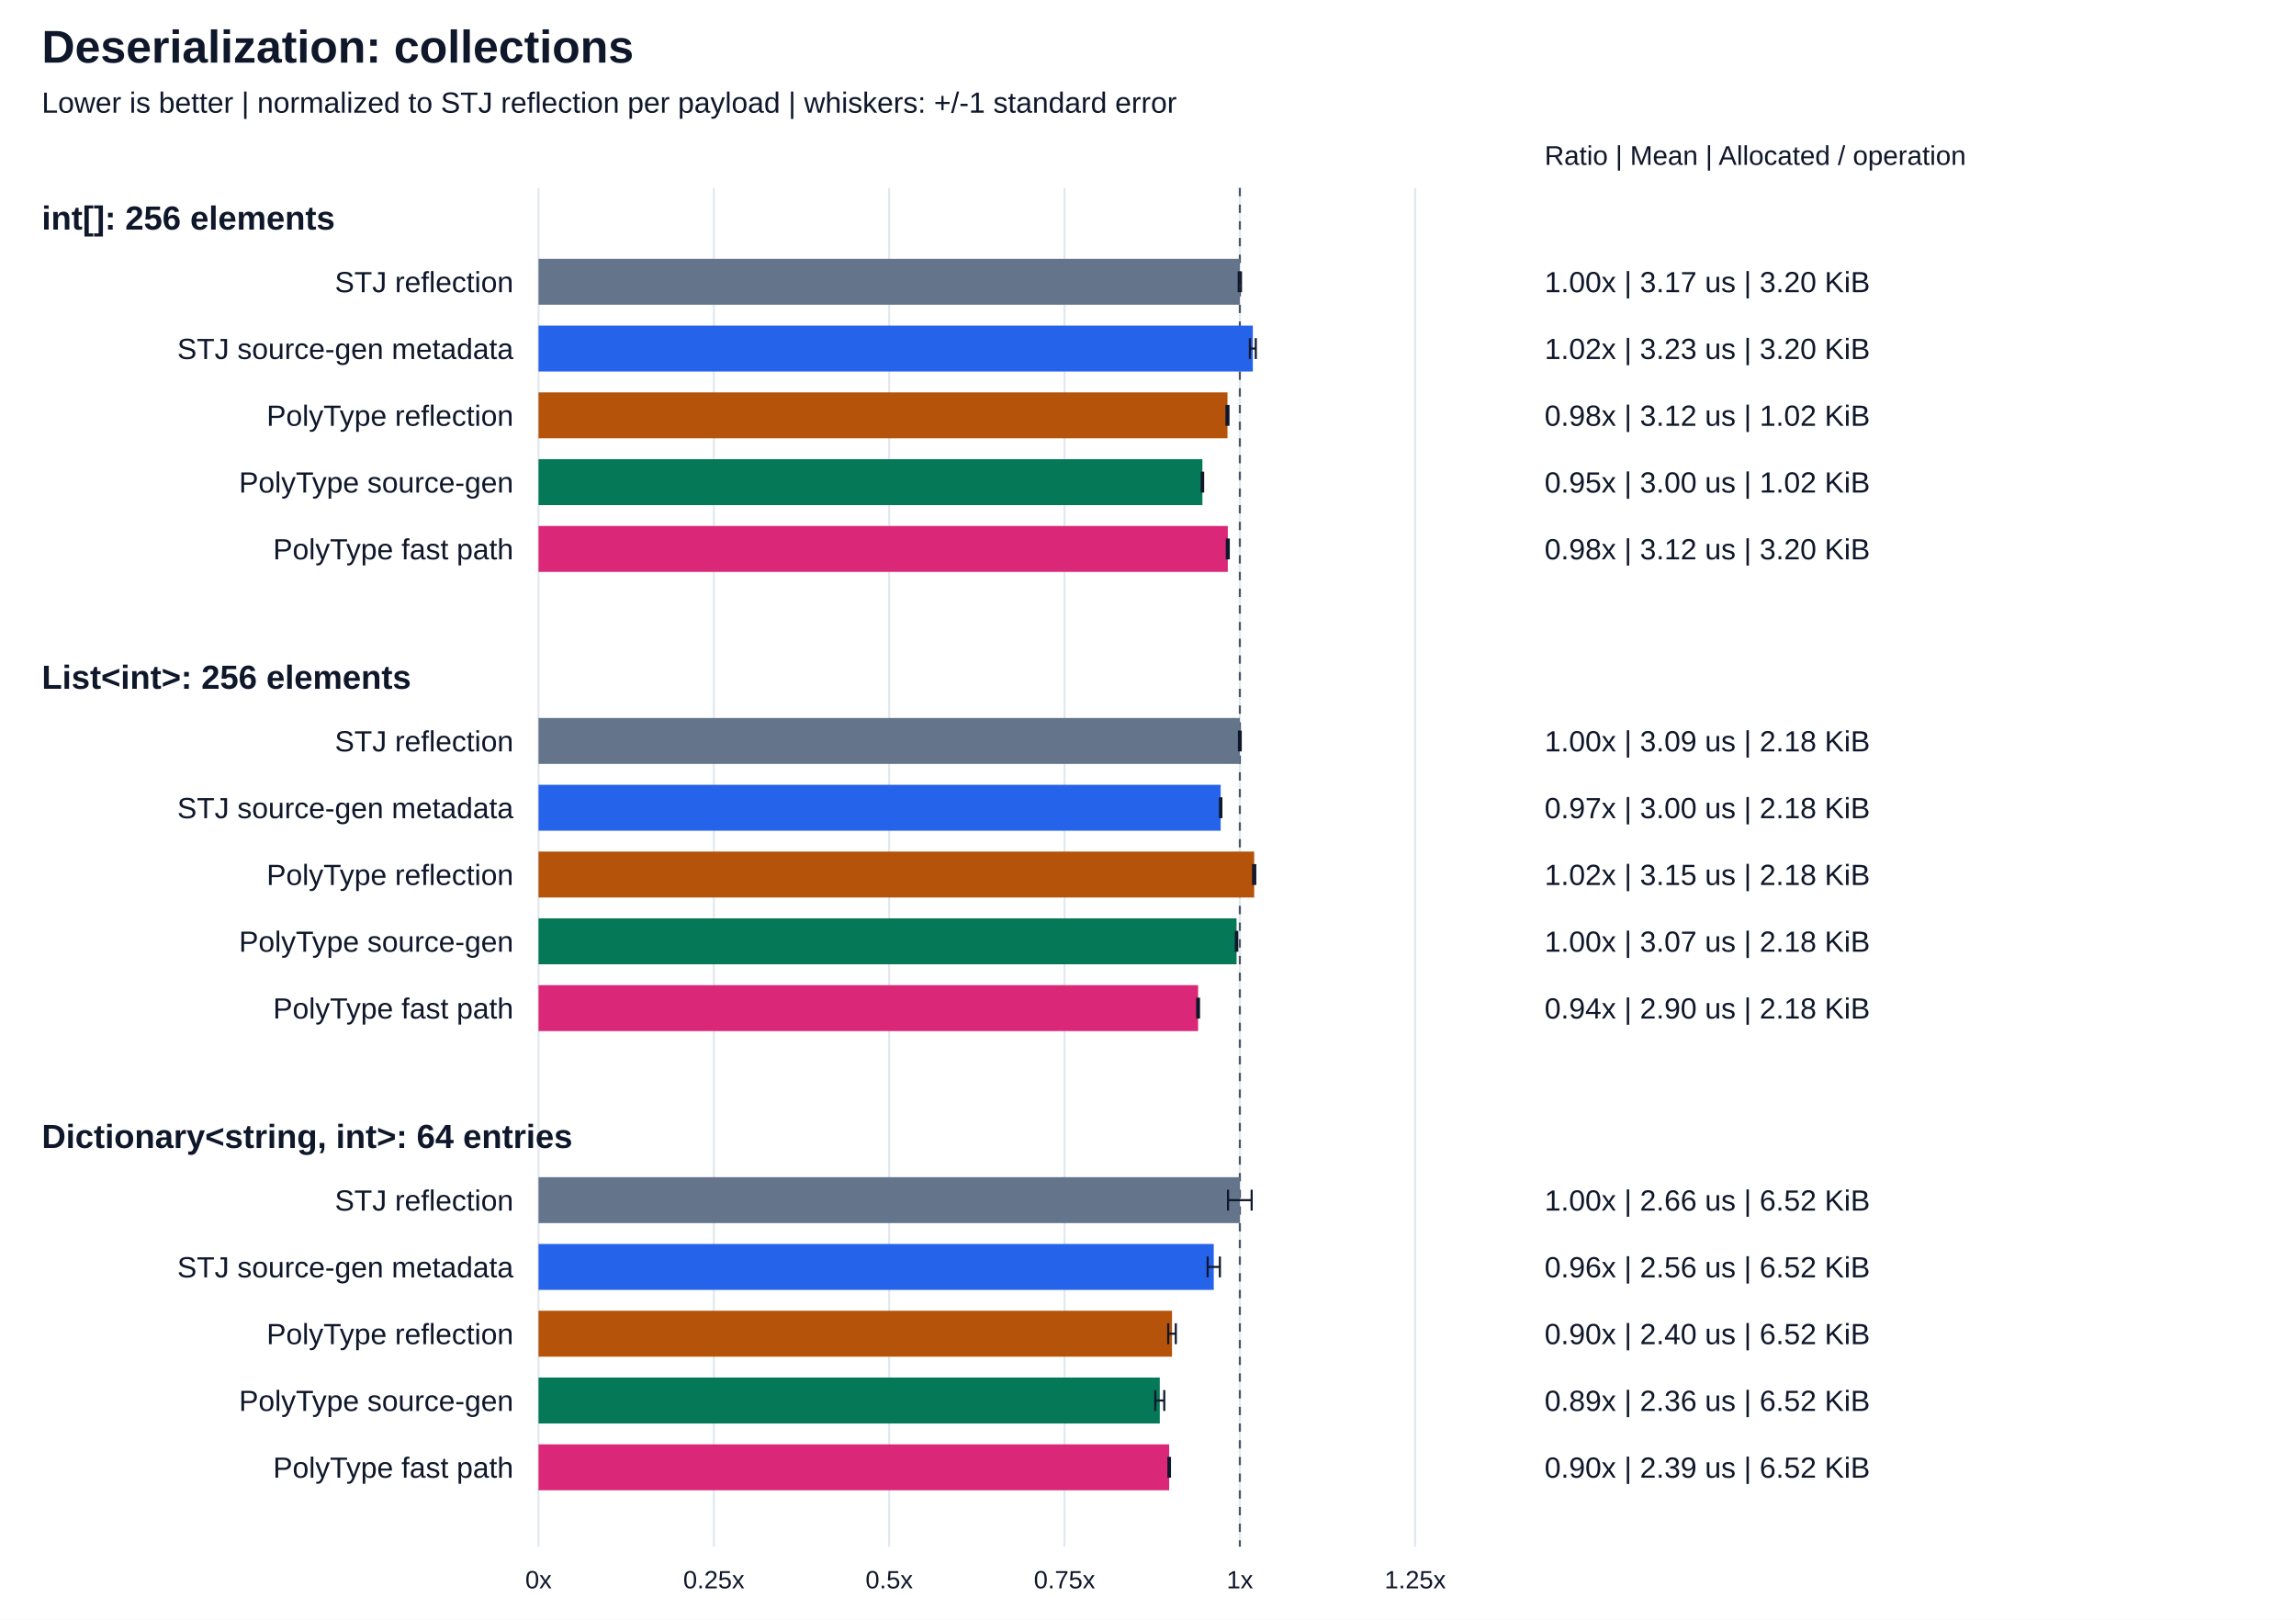
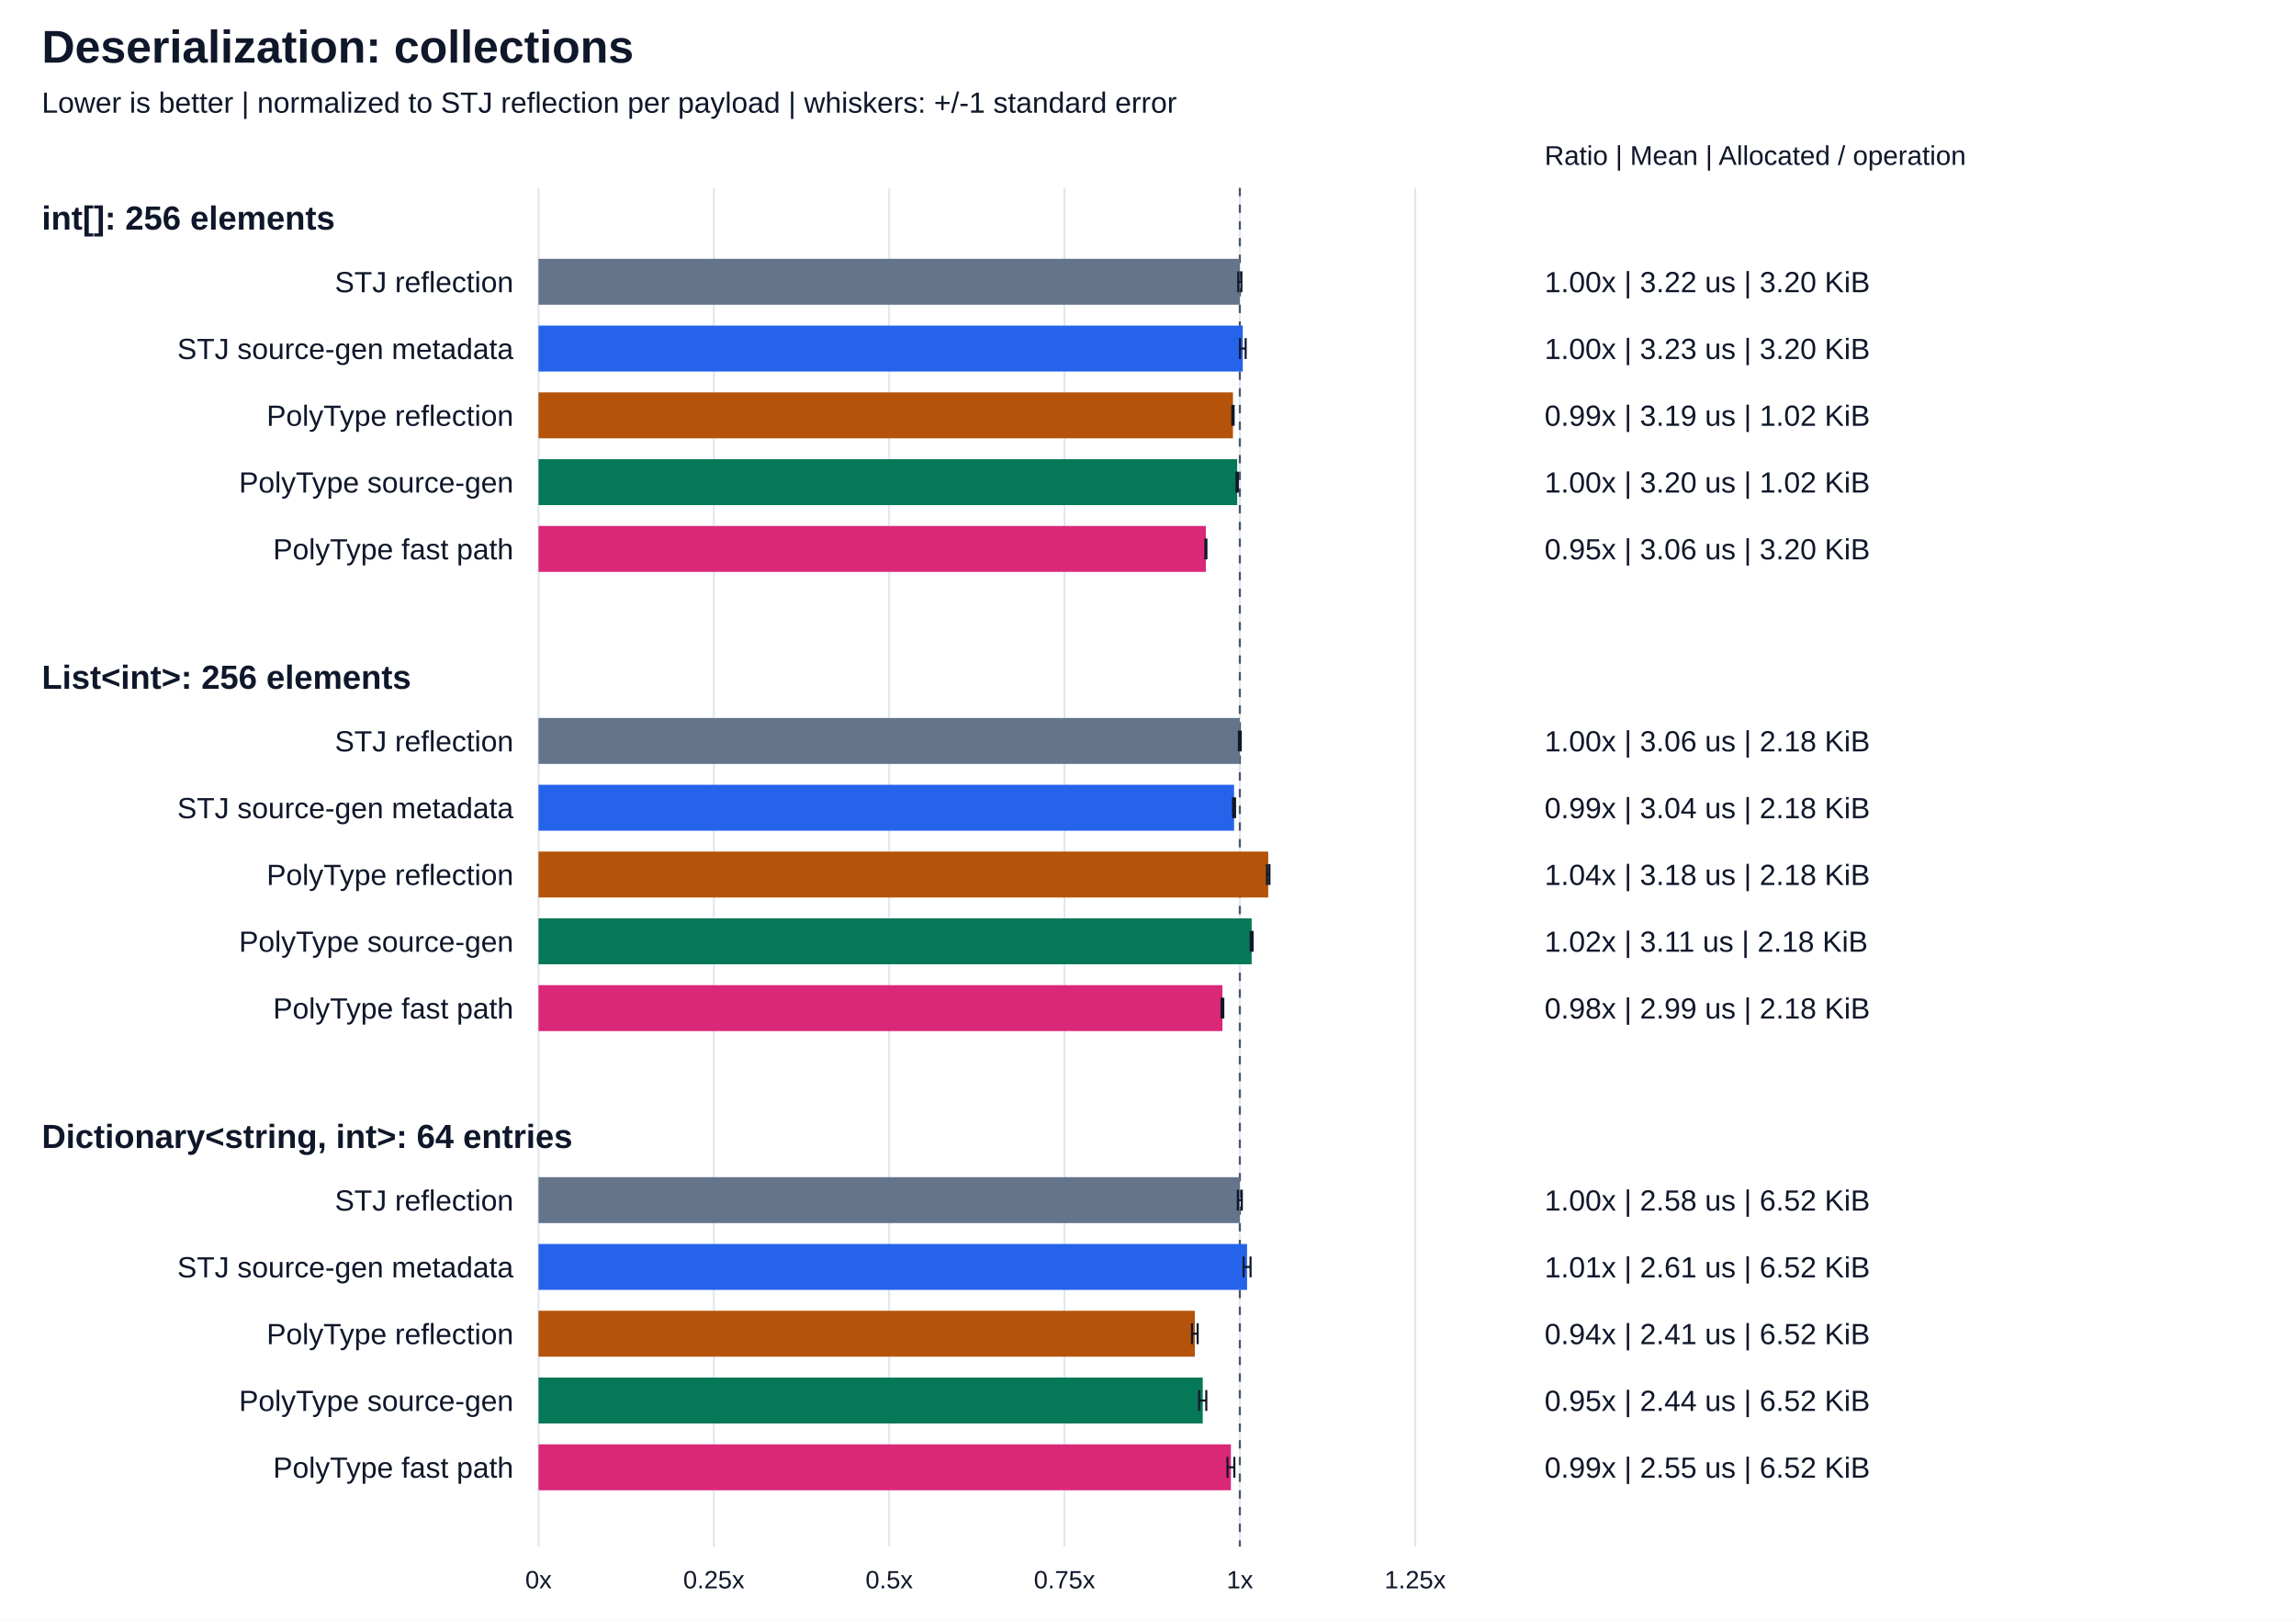
<svg xmlns="http://www.w3.org/2000/svg" width="1100" height="776" viewBox="0 0 1100 776" role="img" aria-labelledby="title desc">
  <rect width="100%" height="100%" fill="#ffffff" />
  <g font-family="Arial, sans-serif" font-size="14" fill="#0f172a">
    <text x="20" y="30" font-size="22" font-weight="bold">Deserialization: collections</text>
    <text x="20" y="54">Lower is better | normalized to STJ reflection per payload | whiskers: +/-1 standard error</text>
    <text x="740" y="79" font-size="13">Ratio | Mean | Allocated / operation</text>
    <line x1="258.00" y1="90" x2="258.00" y2="741" stroke="#e2e8f0" />
    <text x="258.00" y="761" text-anchor="middle" font-size="12">0x</text>
    <line x1="342.00" y1="90" x2="342.00" y2="741" stroke="#e2e8f0" />
    <text x="342.00" y="761" text-anchor="middle" font-size="12">0.25x</text>
    <line x1="426.00" y1="90" x2="426.00" y2="741" stroke="#e2e8f0" />
    <text x="426.00" y="761" text-anchor="middle" font-size="12">0.5x</text>
    <line x1="510.00" y1="90" x2="510.00" y2="741" stroke="#e2e8f0" />
    <text x="510.00" y="761" text-anchor="middle" font-size="12">0.75x</text>
    <line x1="594.00" y1="90" x2="594.00" y2="741" stroke="#e2e8f0" />
    <text x="594.00" y="761" text-anchor="middle" font-size="12">1x</text>
    <line x1="678.00" y1="90" x2="678.00" y2="741" stroke="#e2e8f0" />
    <text x="678.00" y="761" text-anchor="middle" font-size="12">1.25x</text>
    <line x1="594.00" y1="90" x2="594.00" y2="741" stroke="#475569" stroke-dasharray="4 4" />
    <text x="20" y="110" font-weight="bold" font-size="16">int[]: 256 elements</text>
    <text x="246" y="140" text-anchor="end">STJ reflection</text>
    <rect x="258" y="124" width="336.00" height="22" fill="#64748b" />
-     <path d="M 593.46 135 H 594.54 M 593.46 130 V 140 M 594.54 130 V 140" stroke="#0f172a" fill="none" />
-     <text x="740" y="140">1.00x | 3.17 us | 3.20 KiB</text>
+     <path d="M 593.26 135 H 594.74 M 593.26 130 V 140 M 594.74 130 V 140" stroke="#0f172a" fill="none" />
+     <text x="740" y="140">1.00x | 3.22 us | 3.20 KiB</text>
    <text x="246" y="172" text-anchor="end">STJ source-gen metadata</text>
-     <rect x="258" y="156" width="342.23" height="22" fill="#2563eb" />
-     <path d="M 598.82 167 H 601.64 M 598.82 162 V 172 M 601.64 162 V 172" stroke="#0f172a" fill="none" />
-     <text x="740" y="172">1.02x | 3.23 us | 3.20 KiB</text>
+     <rect x="258" y="156" width="337.42" height="22" fill="#2563eb" />
+     <path d="M 594.05 167 H 596.79 M 594.05 162 V 172 M 596.79 162 V 172" stroke="#0f172a" fill="none" />
+     <text x="740" y="172">1.00x | 3.23 us | 3.20 KiB</text>
    <text x="246" y="204" text-anchor="end">PolyType reflection</text>
-     <rect x="258" y="188" width="330.08" height="22" fill="#b45309" />
-     <path d="M 587.60 199 H 588.56 M 587.60 194 V 204 M 588.56 194 V 204" stroke="#0f172a" fill="none" />
-     <text x="740" y="204">0.98x | 3.12 us | 1.02 KiB</text>
+     <rect x="258" y="188" width="332.71" height="22" fill="#b45309" />
+     <path d="M 590.40 199 H 591.03 M 590.40 194 V 204 M 591.03 194 V 204" stroke="#0f172a" fill="none" />
+     <text x="740" y="204">0.99x | 3.19 us | 1.02 KiB</text>
    <text x="246" y="236" text-anchor="end">PolyType source-gen</text>
-     <rect x="258" y="220" width="318.07" height="22" fill="#047857" />
-     <path d="M 575.72 231 H 576.42 M 575.72 226 V 236 M 576.42 226 V 236" stroke="#0f172a" fill="none" />
-     <text x="740" y="236">0.95x | 3.00 us | 1.02 KiB</text>
+     <rect x="258" y="220" width="334.73" height="22" fill="#047857" />
+     <path d="M 592.41 231 H 593.04 M 592.41 226 V 236 M 593.04 226 V 236" stroke="#0f172a" fill="none" />
+     <text x="740" y="236">1.00x | 3.20 us | 1.02 KiB</text>
    <text x="246" y="268" text-anchor="end">PolyType fast path</text>
-     <rect x="258" y="252" width="330.23" height="22" fill="#db2777" />
-     <path d="M 587.77 263 H 588.69 M 587.77 258 V 268 M 588.69 258 V 268" stroke="#0f172a" fill="none" />
-     <text x="740" y="268">0.98x | 3.12 us | 3.20 KiB</text>
+     <rect x="258" y="252" width="319.75" height="22" fill="#db2777" />
+     <path d="M 577.52 263 H 577.98 M 577.52 258 V 268 M 577.98 258 V 268" stroke="#0f172a" fill="none" />
+     <text x="740" y="268">0.95x | 3.06 us | 3.20 KiB</text>
    <text x="20" y="330" font-weight="bold" font-size="16">List&lt;int&gt;: 256 elements</text>
    <text x="246" y="360" text-anchor="end">STJ reflection</text>
    <rect x="258" y="344" width="336.00" height="22" fill="#64748b" />
-     <path d="M 593.57 355 H 594.43 M 593.57 350 V 360 M 594.43 350 V 360" stroke="#0f172a" fill="none" />
-     <text x="740" y="360">1.00x | 3.09 us | 2.18 KiB</text>
+     <path d="M 593.56 355 H 594.44 M 593.56 350 V 360 M 594.44 350 V 360" stroke="#0f172a" fill="none" />
+     <text x="740" y="360">1.00x | 3.06 us | 2.18 KiB</text>
    <text x="246" y="392" text-anchor="end">STJ source-gen metadata</text>
-     <rect x="258" y="376" width="326.82" height="22" fill="#2563eb" />
-     <path d="M 584.50 387 H 585.15 M 584.50 382 V 392 M 585.15 382 V 392" stroke="#0f172a" fill="none" />
-     <text x="740" y="392">0.97x | 3.00 us | 2.18 KiB</text>
+     <rect x="258" y="376" width="333.24" height="22" fill="#2563eb" />
+     <path d="M 590.77 387 H 591.70 M 590.77 382 V 392 M 591.70 382 V 392" stroke="#0f172a" fill="none" />
+     <text x="740" y="392">0.99x | 3.04 us | 2.18 KiB</text>
    <text x="246" y="424" text-anchor="end">PolyType reflection</text>
-     <rect x="258" y="408" width="342.88" height="22" fill="#b45309" />
-     <path d="M 600.36 419 H 601.39 M 600.36 414 V 424 M 601.39 414 V 424" stroke="#0f172a" fill="none" />
-     <text x="740" y="424">1.02x | 3.15 us | 2.18 KiB</text>
+     <rect x="258" y="408" width="349.60" height="22" fill="#b45309" />
+     <path d="M 607.02 419 H 608.18 M 607.02 414 V 424 M 608.18 414 V 424" stroke="#0f172a" fill="none" />
+     <text x="740" y="424">1.04x | 3.18 us | 2.18 KiB</text>
    <text x="246" y="456" text-anchor="end">PolyType source-gen</text>
-     <rect x="258" y="440" width="334.43" height="22" fill="#047857" />
-     <path d="M 592.09 451 H 592.78 M 592.09 446 V 456 M 592.78 446 V 456" stroke="#0f172a" fill="none" />
-     <text x="740" y="456">1.00x | 3.07 us | 2.18 KiB</text>
+     <rect x="258" y="440" width="341.66" height="22" fill="#047857" />
+     <path d="M 599.21 451 H 600.11 M 599.21 446 V 456 M 600.11 446 V 456" stroke="#0f172a" fill="none" />
+     <text x="740" y="456">1.02x | 3.11 us | 2.18 KiB</text>
    <text x="246" y="488" text-anchor="end">PolyType fast path</text>
-     <rect x="258" y="472" width="316.01" height="22" fill="#db2777" />
-     <path d="M 573.58 483 H 574.44 M 573.58 478 V 488 M 574.44 478 V 488" stroke="#0f172a" fill="none" />
-     <text x="740" y="488">0.94x | 2.90 us | 2.18 KiB</text>
+     <rect x="258" y="472" width="327.66" height="22" fill="#db2777" />
+     <path d="M 585.25 483 H 586.07 M 585.25 478 V 488 M 586.07 478 V 488" stroke="#0f172a" fill="none" />
+     <text x="740" y="488">0.98x | 2.99 us | 2.18 KiB</text>
    <text x="20" y="550" font-weight="bold" font-size="16">Dictionary&lt;string, int&gt;: 64 entries</text>
    <text x="246" y="580" text-anchor="end">STJ reflection</text>
    <rect x="258" y="564" width="336.00" height="22" fill="#64748b" />
-     <path d="M 588.34 575 H 599.66 M 588.34 570 V 580 M 599.66 570 V 580" stroke="#0f172a" fill="none" />
-     <text x="740" y="580">1.00x | 2.66 us | 6.52 KiB</text>
+     <path d="M 593.06 575 H 594.94 M 593.06 570 V 580 M 594.94 570 V 580" stroke="#0f172a" fill="none" />
+     <text x="740" y="580">1.00x | 2.58 us | 6.52 KiB</text>
    <text x="246" y="612" text-anchor="end">STJ source-gen metadata</text>
-     <rect x="258" y="596" width="323.50" height="22" fill="#2563eb" />
-     <path d="M 578.57 607 H 584.44 M 578.57 602 V 612 M 584.44 602 V 612" stroke="#0f172a" fill="none" />
-     <text x="740" y="612">0.96x | 2.56 us | 6.52 KiB</text>
+     <rect x="258" y="596" width="339.46" height="22" fill="#2563eb" />
+     <path d="M 595.80 607 H 599.13 M 595.80 602 V 612 M 599.13 602 V 612" stroke="#0f172a" fill="none" />
+     <text x="740" y="612">1.01x | 2.61 us | 6.52 KiB</text>
    <text x="246" y="644" text-anchor="end">PolyType reflection</text>
-     <rect x="258" y="628" width="303.50" height="22" fill="#b45309" />
-     <path d="M 559.69 639 H 563.32 M 559.69 634 V 644 M 563.32 634 V 644" stroke="#0f172a" fill="none" />
-     <text x="740" y="644">0.90x | 2.40 us | 6.52 KiB</text>
+     <rect x="258" y="628" width="314.44" height="22" fill="#b45309" />
+     <path d="M 571.08 639 H 573.79 M 571.08 634 V 644 M 573.79 634 V 644" stroke="#0f172a" fill="none" />
+     <text x="740" y="644">0.94x | 2.41 us | 6.52 KiB</text>
    <text x="246" y="676" text-anchor="end">PolyType source-gen</text>
-     <rect x="258" y="660" width="297.64" height="22" fill="#047857" />
-     <path d="M 553.50 671 H 557.79 M 553.50 666 V 676 M 557.79 666 V 676" stroke="#0f172a" fill="none" />
-     <text x="740" y="676">0.89x | 2.36 us | 6.52 KiB</text>
+     <rect x="258" y="660" width="318.23" height="22" fill="#047857" />
+     <path d="M 574.52 671 H 577.93 M 574.52 666 V 676 M 577.93 666 V 676" stroke="#0f172a" fill="none" />
+     <text x="740" y="676">0.95x | 2.44 us | 6.52 KiB</text>
    <text x="246" y="708" text-anchor="end">PolyType fast path</text>
-     <rect x="258" y="692" width="302.15" height="22" fill="#db2777" />
-     <path d="M 559.78 703 H 560.52 M 559.78 698 V 708 M 560.52 698 V 708" stroke="#0f172a" fill="none" />
-     <text x="740" y="708">0.90x | 2.39 us | 6.52 KiB</text>
+     <rect x="258" y="692" width="331.73" height="22" fill="#db2777" />
+     <path d="M 588.09 703 H 591.37 M 588.09 698 V 708 M 591.37 698 V 708" stroke="#0f172a" fill="none" />
+     <text x="740" y="708">0.99x | 2.55 us | 6.52 KiB</text>
  </g>
</svg>
